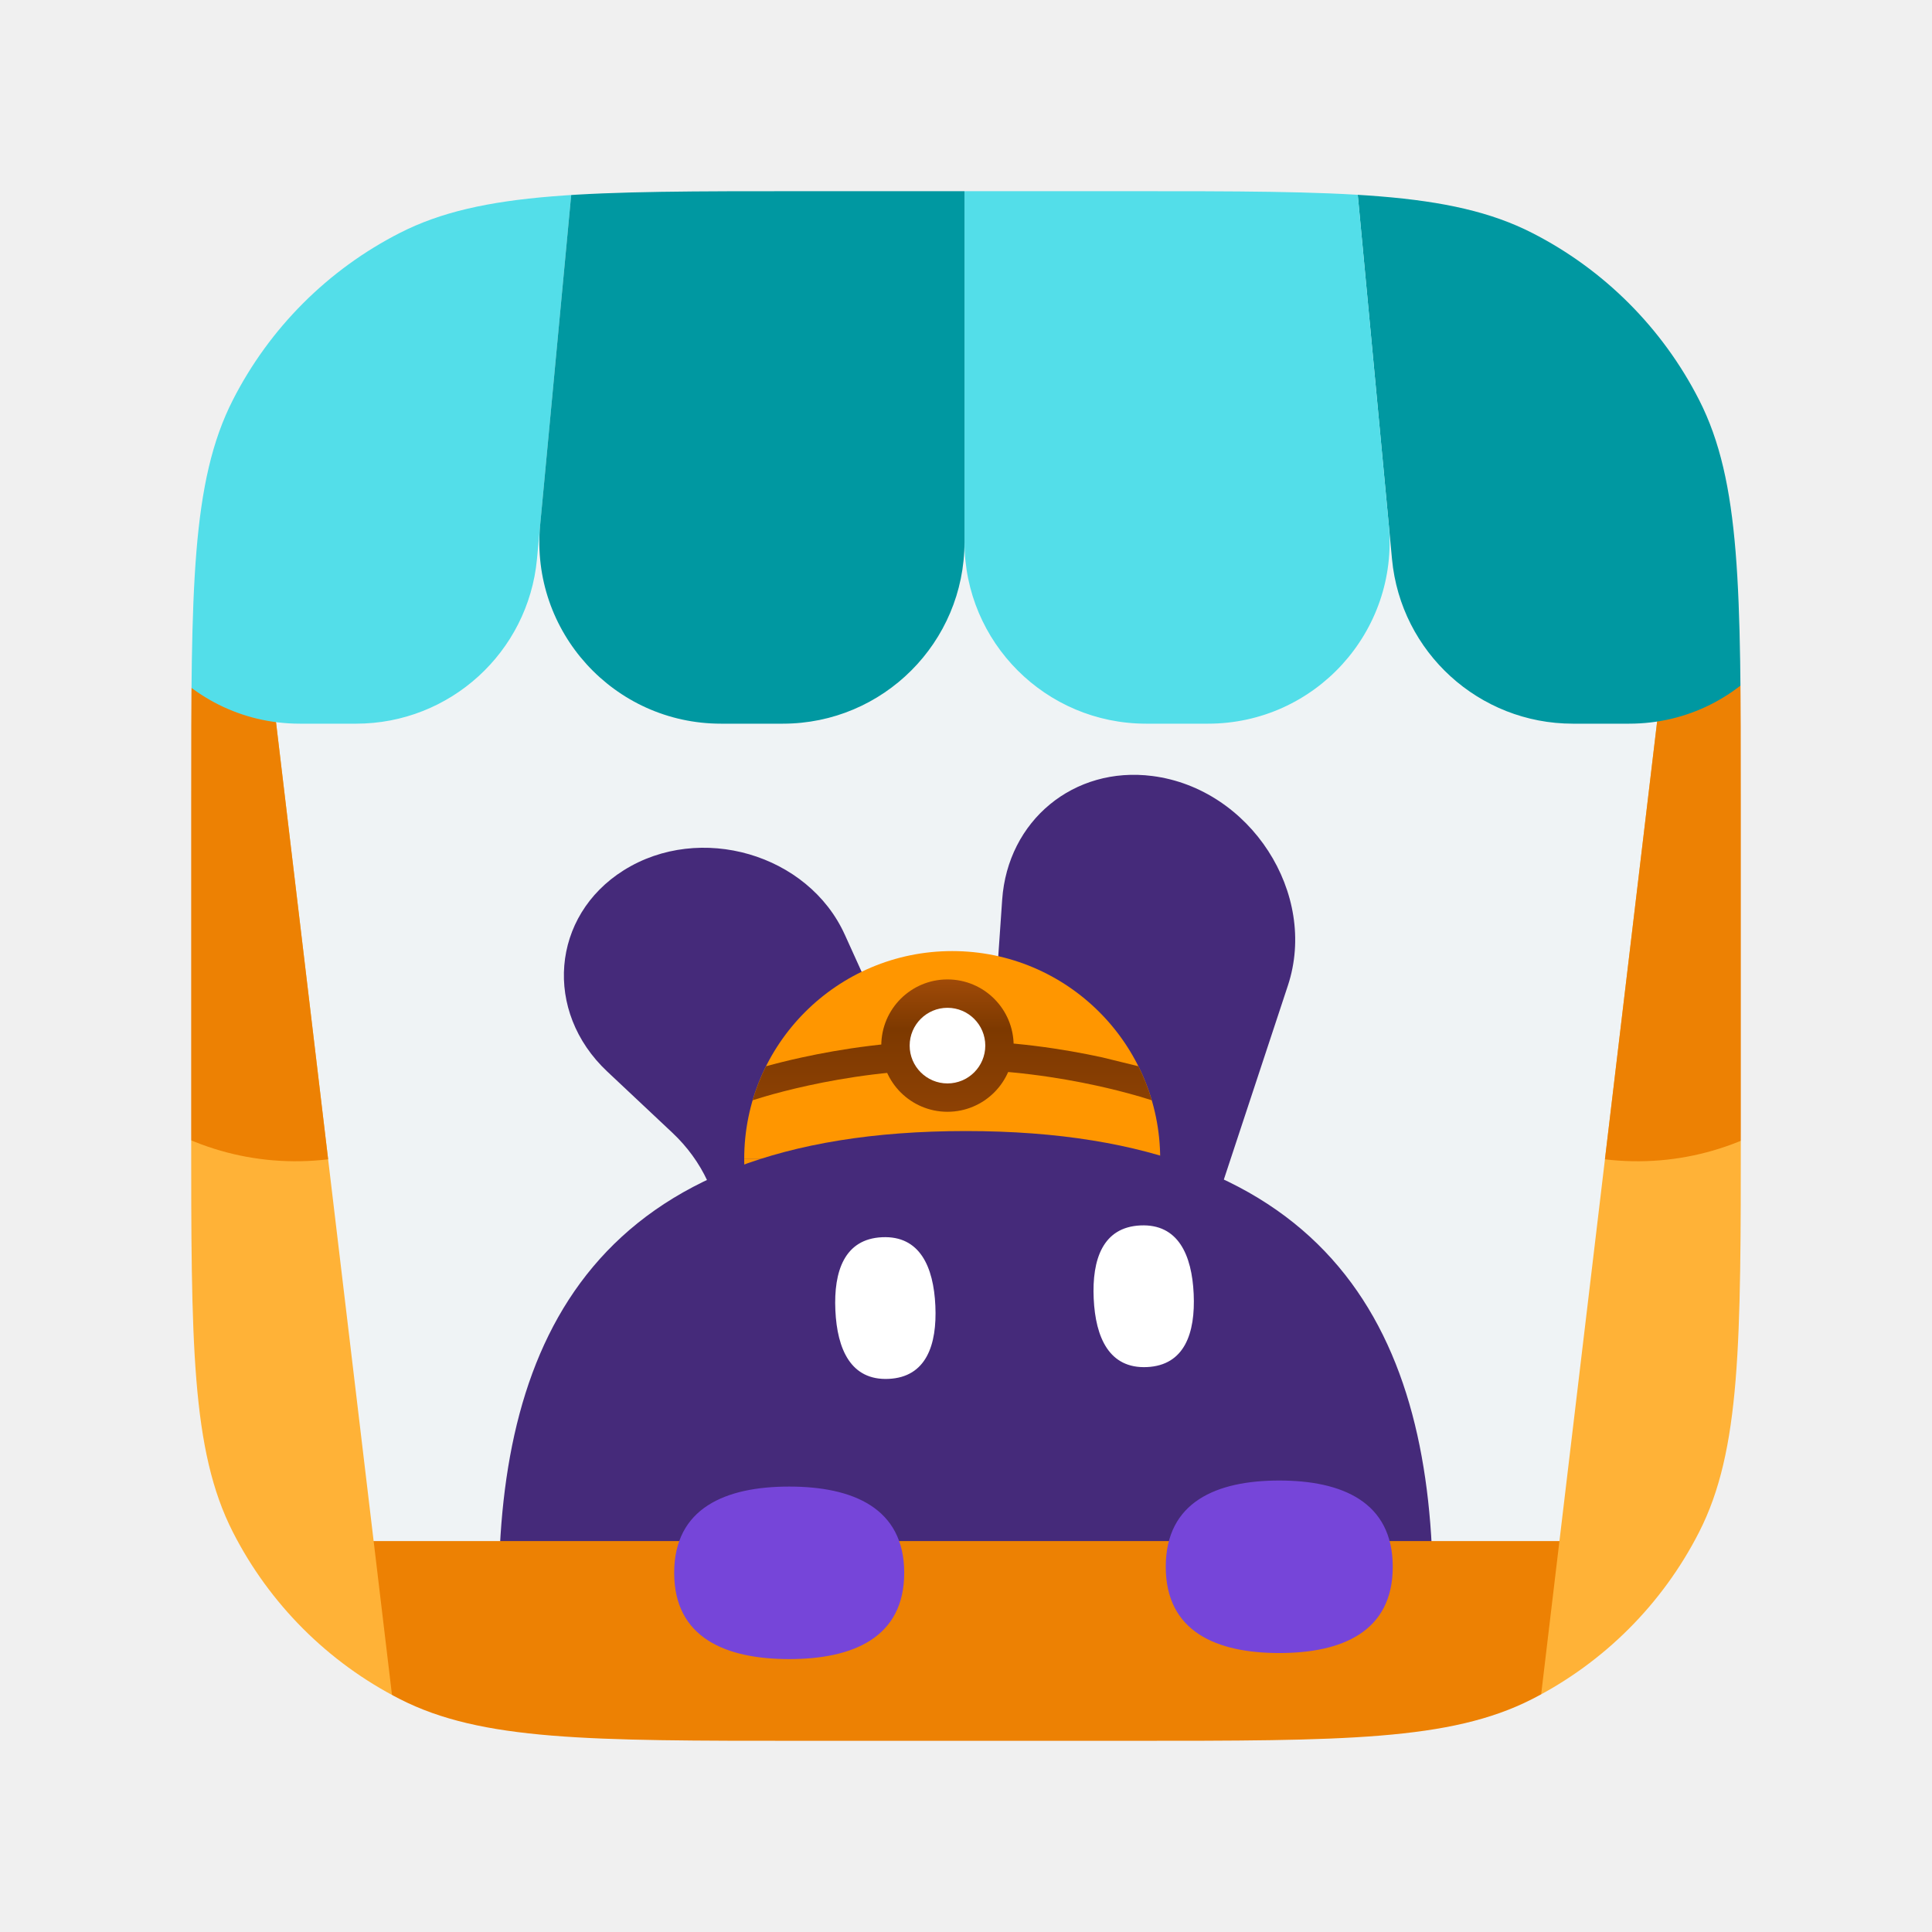
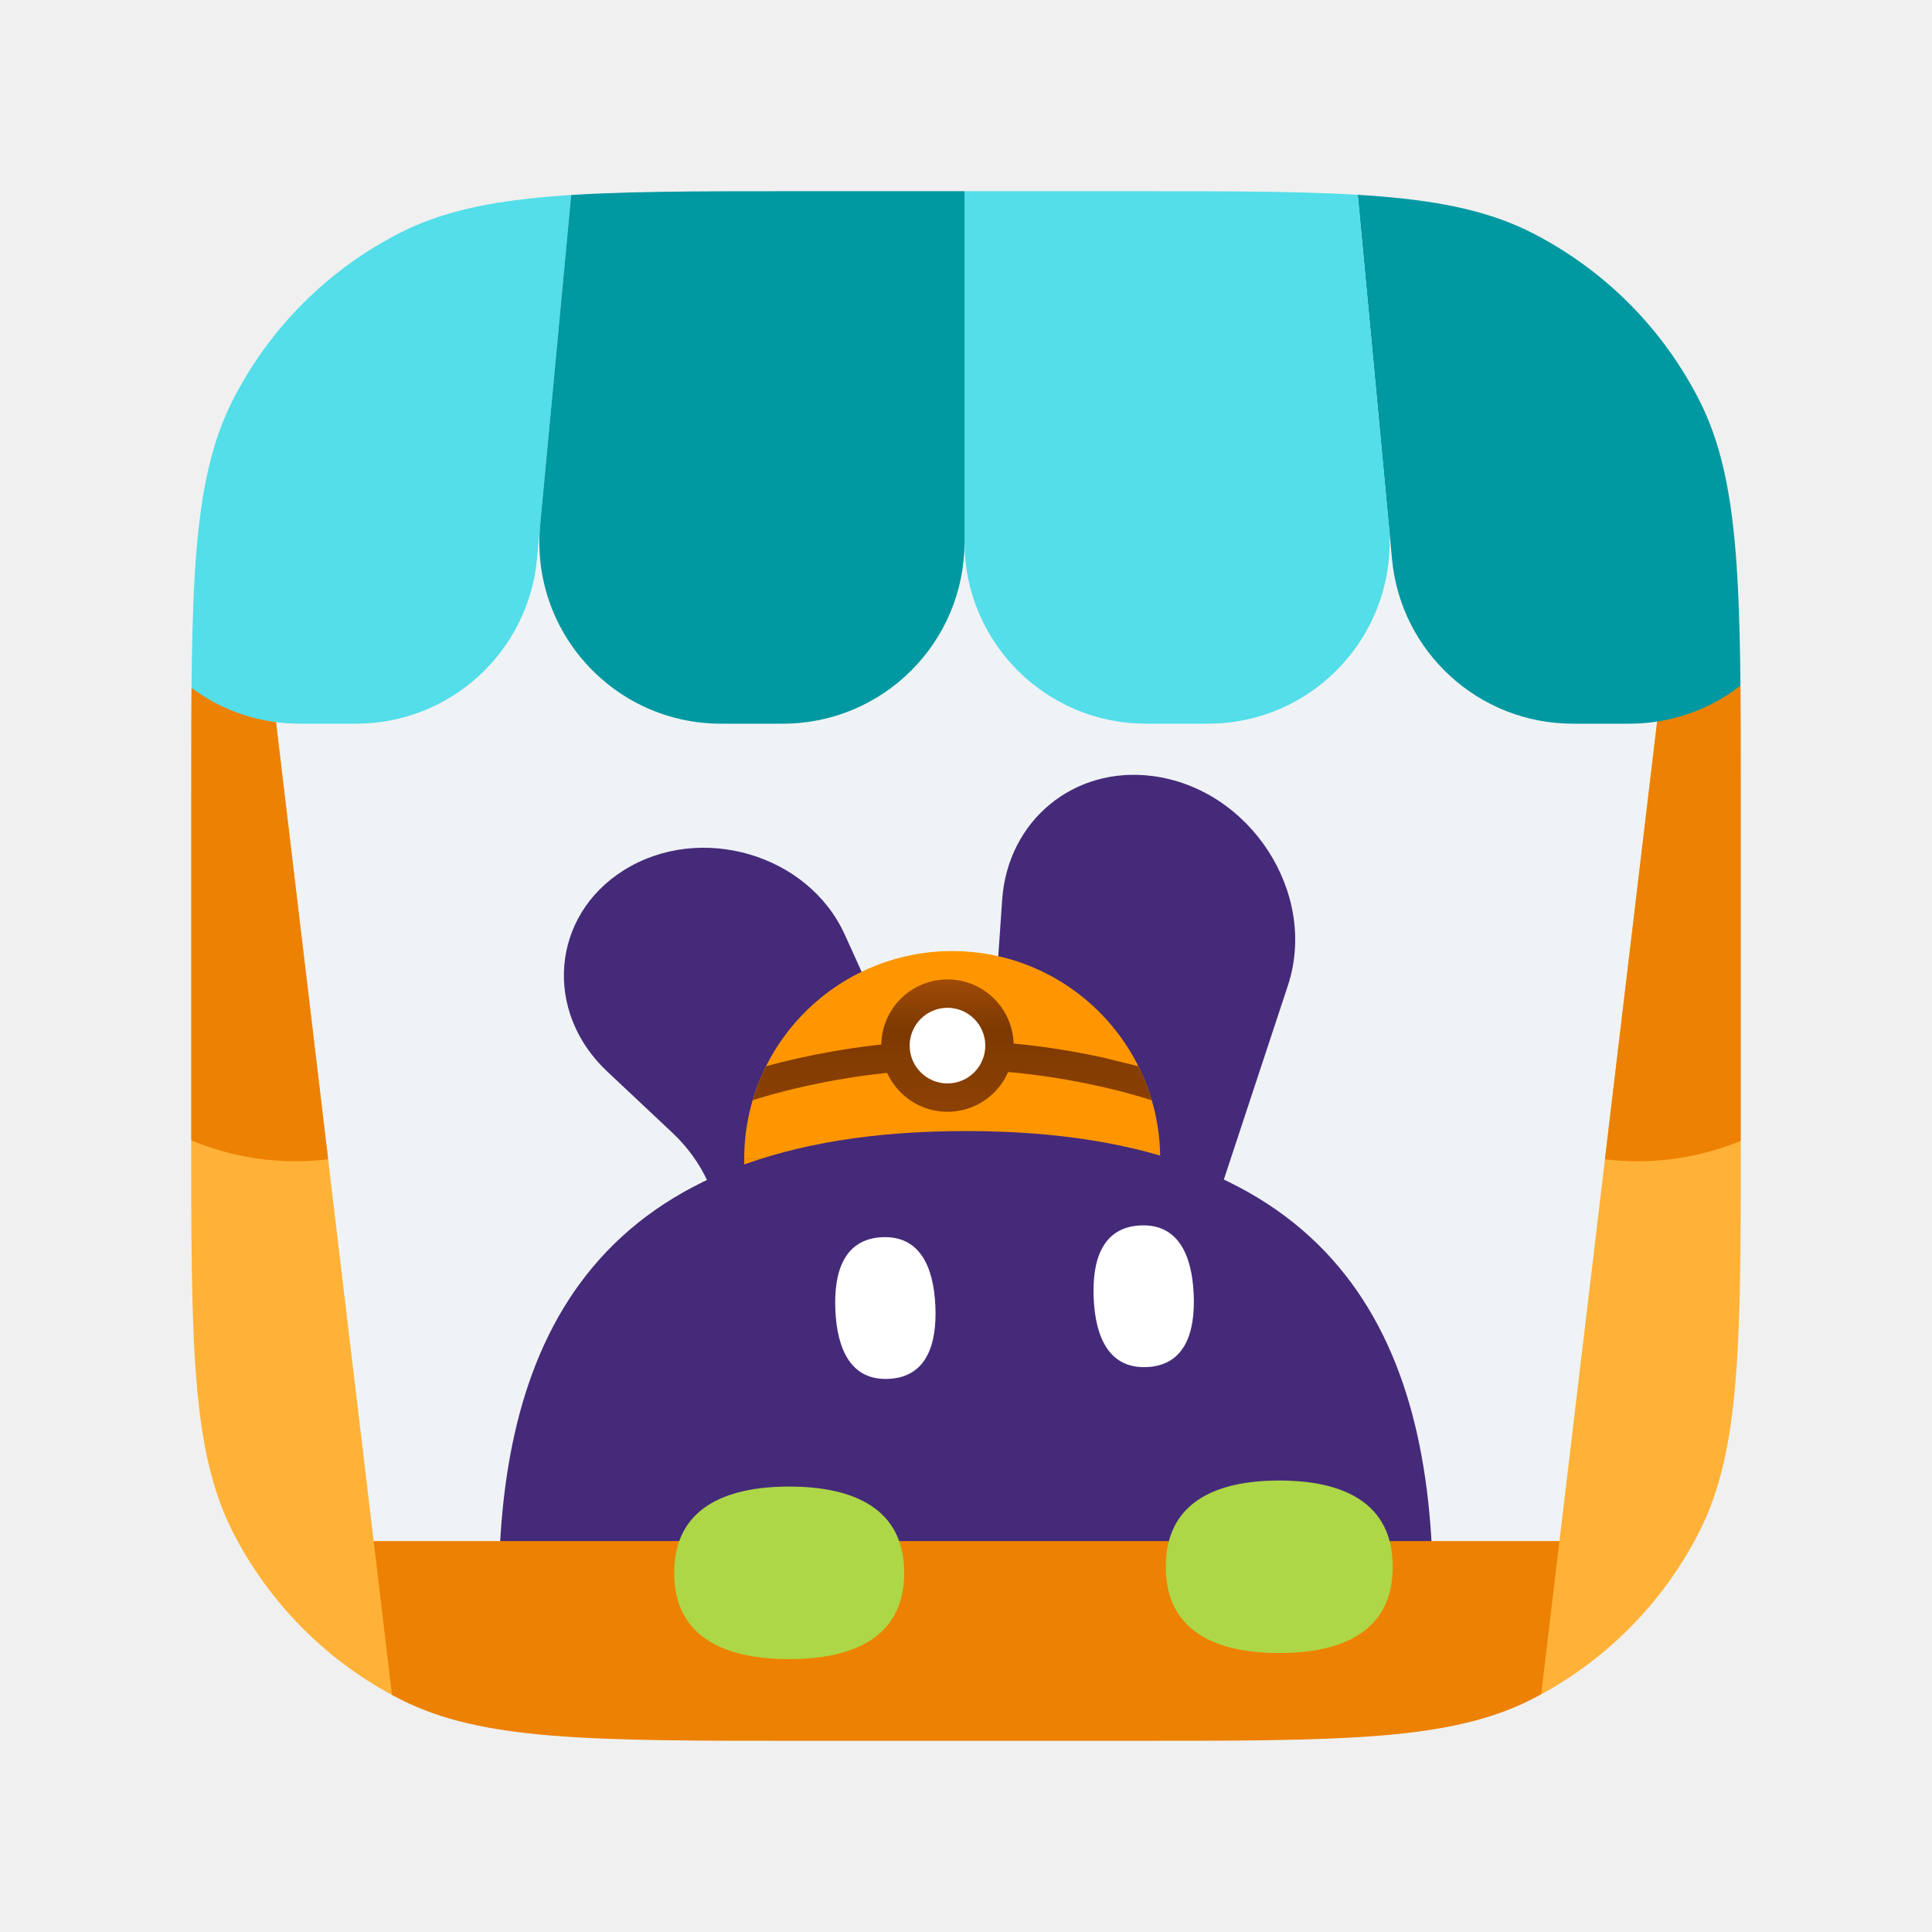
<svg xmlns="http://www.w3.org/2000/svg" xmlns:xlink="http://www.w3.org/1999/xlink" width="192" height="192" fill="none">
  <mask id="A" mask-type="alpha" maskUnits="userSpaceOnUse" x="19" y="19" width="154" height="154">
    <use xlink:href="#C" fill="#eff3f5" />
  </mask>
  <g mask="url(#A)">
    <use xlink:href="#C" fill="#eff3f5" />
    <path d="M127.99 97.94c3.017-9.139-3.731-19.569-13.471-20.821-7.799-1.002-14.378 4.42-14.924 12.3l-2.811 40.601c-.41 5.923 4.462 11.366 10.311 11.52 3.898.103 7.235-2.226 8.445-5.892l12.45-37.708zm-44.039-5.061c-3.63-8.012-14.389-11.144-21.962-6.393-7.213 4.525-7.997 14.029-1.649 19.995l6.477 6.087c1.486 1.397 2.672 3.03 3.496 4.811l5.421 11.731c2.662 5.762 10.399 8.017 15.891 4.632 3.624-2.234 5.221-6.36 3.99-10.312l-4.788-15.379-6.875-15.173z" fill="#452a7a" />
    <path d="M94.628 94.517c-11.416 0-20.67 9.254-20.67 20.67h41.341c0-11.416-9.254-20.67-20.67-20.67z" fill="#ff9600" />
    <path d="M94.628 135.856c-11.416 0-20.67-9.254-20.67-20.67h41.341c0 11.416-9.254 20.67-20.67 20.67z" fill="#ff9600" />
    <path d="M113.132 105.962l-3.583-.879c-3.809-.831-9.082-1.665-14.921-1.665s-11.112.834-14.921 1.665c-1.405.307-2.614.613-3.582.879-.538 1.077-.984 2.208-1.33 3.381.008-.002.016-.005.024-.008a44.48 44.48 0 0 1 1.165-.357c1.018-.298 2.499-.697 4.333-1.097 3.672-.801 8.734-1.599 14.311-1.599s10.639.798 14.311 1.599a64.47 64.47 0 0 1 4.333 1.097l1.165.357c.008.003.016.006.024.008-.345-1.173-.792-2.304-1.329-3.381z" fill="url(#B)" />
    <path d="M100.735 103.911a6.58 6.58 0 0 1-6.577 6.577 6.58 6.58 0 0 1-6.577-6.577 6.58 6.58 0 0 1 6.577-6.577 6.58 6.58 0 0 1 6.577 6.577z" fill="url(#B)" />
    <path d="M97.917 103.912a3.76 3.76 0 0 1-3.758 3.758 3.76 3.76 0 0 1-3.758-3.758 3.76 3.76 0 0 1 3.758-3.758 3.76 3.76 0 0 1 3.758 3.758z" fill="#fff" />
    <path d="M142.406 158.41c0 25.409-9.545 46.007-46.422 46.007s-46.422-20.598-46.422-46.007 9.545-46.008 46.422-46.008 46.422 20.599 46.422 46.008z" fill="#452a7a" />
    <path d="M88.308 137.032c-3.742.171-5.112-2.925-5.29-6.812s.905-7.095 4.647-7.266 5.113 2.925 5.29 6.812-.905 7.095-4.647 7.266zm25.672-1.173c-3.742.171-5.112-2.924-5.29-6.812s.905-7.094 4.647-7.265 5.113 2.924 5.29 6.812-.905 7.094-4.647 7.265z" fill="#fff" />
    <path d="M-4.762 160.337a7.19 7.19 0 0 1 7.189-7.189h186.845a7.19 7.19 0 0 1 7.189 7.189v40.064a7.19 7.19 0 0 1-7.189 7.189H2.427a7.19 7.19 0 0 1-7.189-7.189v-40.064z" fill="#ed8103" />
-     <path d="M89.859 156.307c0 6.456-5.117 8.572-11.43 8.572S67 162.763 67 156.307s5.117-8.573 11.43-8.573 11.43 2.117 11.43 8.573zm48.551-.602c0 6.456-5.05 8.572-11.279 8.572s-11.279-2.116-11.279-8.572 5.049-8.572 11.279-8.572 11.279 2.116 11.279 8.572z" fill="#7645d9" />
+     <path d="M89.859 156.307c0 6.456-5.117 8.572-11.43 8.572S67 162.763 67 156.307s5.117-8.573 11.43-8.573 11.43 2.117 11.43 8.573zm48.551-.602c0 6.456-5.05 8.572-11.279 8.572s-11.279-2.116-11.279-8.572 5.049-8.572 11.279-8.572 11.279 2.116 11.279 8.572z" fill="#add746" />
    <path d="M-1.258 59.807l26.88-3.205 13.637 114.389-26.88 3.205L-1.258 59.807z" fill="#ffb237" />
    <path d="M-1.258 59.806l26.88-3.205 6.988 58.611c-14.845 1.77-28.315-8.83-30.085-23.675l-3.783-31.732z" fill="#ed8103" />
    <path d="M193.365 59.807l-26.88-3.205-13.637 114.389 26.88 3.205 13.637-114.389z" fill="#ffb237" />
    <path d="M193.365 59.806l-26.88-3.205-6.988 58.611c14.845 1.77 28.315-8.83 30.085-23.675l3.783-31.732z" fill="#ed8103" />
    <path d="M167.998 1.374A17.39 17.39 0 0 0 151.081-12c-10.245 0-18.269 8.814-17.31 19.014l4.565 48.547a18.05 18.05 0 0 0 17.968 16.357h5.598c11.651 0 20.249-10.876 17.56-22.212L167.998 1.374z" fill="#0098a1" />
    <path d="M23.701 1.374A17.39 17.39 0 0 1 40.618-12c10.245 0 18.269 8.814 17.31 19.014l-4.565 48.547a18.05 18.05 0 0 1-17.968 16.357h-5.598c-11.651 0-20.249-10.876-17.56-22.212L23.701 1.374zm109.821 2.983A18.05 18.05 0 0 0 115.554-12h-1.658A18.05 18.05 0 0 0 95.85 6.047v47.824a18.05 18.05 0 0 0 18.046 18.047h6.155c10.635 0 18.963-9.149 17.968-19.737l-4.497-47.824z" fill="#53dee9" />
    <path d="M58.178 4.357A18.05 18.05 0 0 1 76.146-12h1.657A18.05 18.05 0 0 1 95.85 6.047v47.824a18.05 18.05 0 0 1-18.047 18.047h-6.155c-10.634 0-18.963-9.149-17.968-19.737l4.497-47.824z" fill="#0098a1" />
  </g>
  <defs>
    <linearGradient id="B" x1="94.414" y1="97.46" x2="94.414" y2="110.389" gradientUnits="userSpaceOnUse">
      <stop stop-color="#9f4a08" />
      <stop offset=".37" stop-color="#7d3900" />
      <stop offset="1" stop-color="#8d4104" />
    </linearGradient>
    <path id="C" d="M19 79.8c0-21.282 0-31.923 4.142-40.052a38 38 0 0 1 16.607-16.607C47.877 19 58.518 19 79.8 19h32.4c21.282 0 31.923 0 40.052 4.142a38 38 0 0 1 16.606 16.607C173 47.877 173 58.518 173 79.8v32.4c0 21.282 0 31.923-4.142 40.052-3.643 7.15-9.456 12.963-16.606 16.606C144.123 173 133.482 173 112.2 173H79.8c-21.282 0-31.923 0-40.052-4.142a38 38 0 0 1-16.607-16.606C19 144.123 19 133.482 19 112.2V79.8z" />
  </defs>
</svg>
